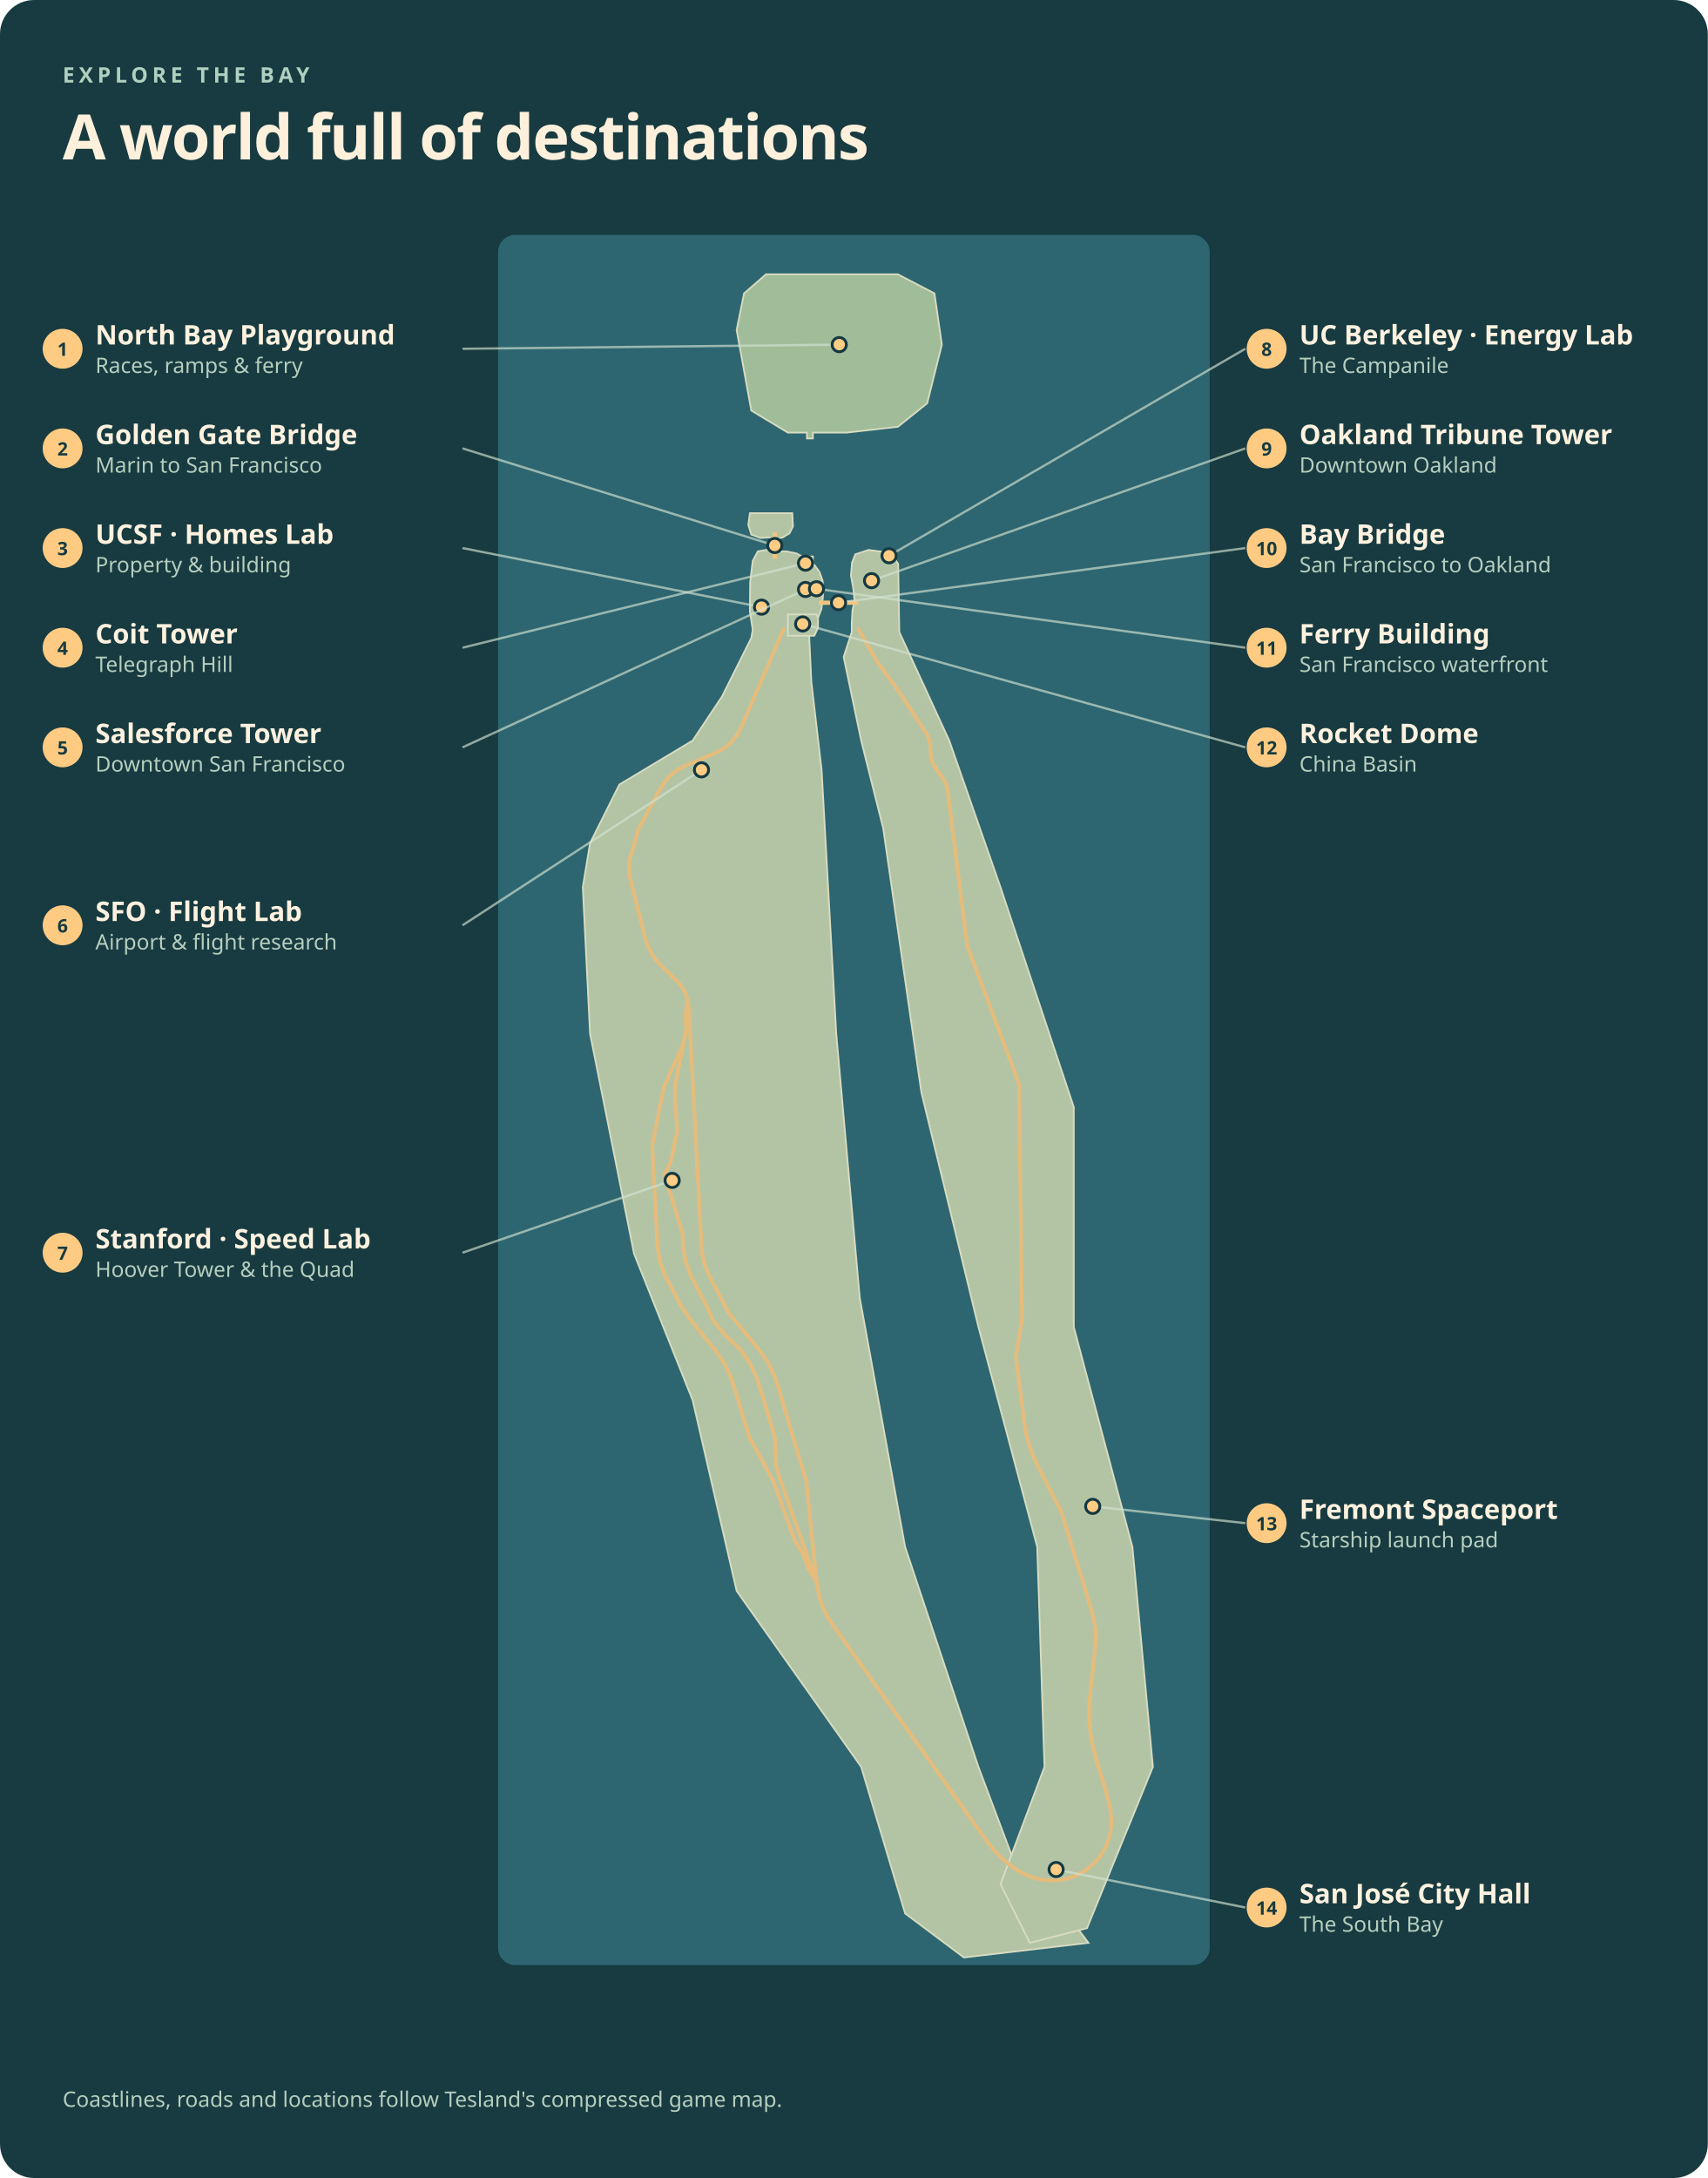
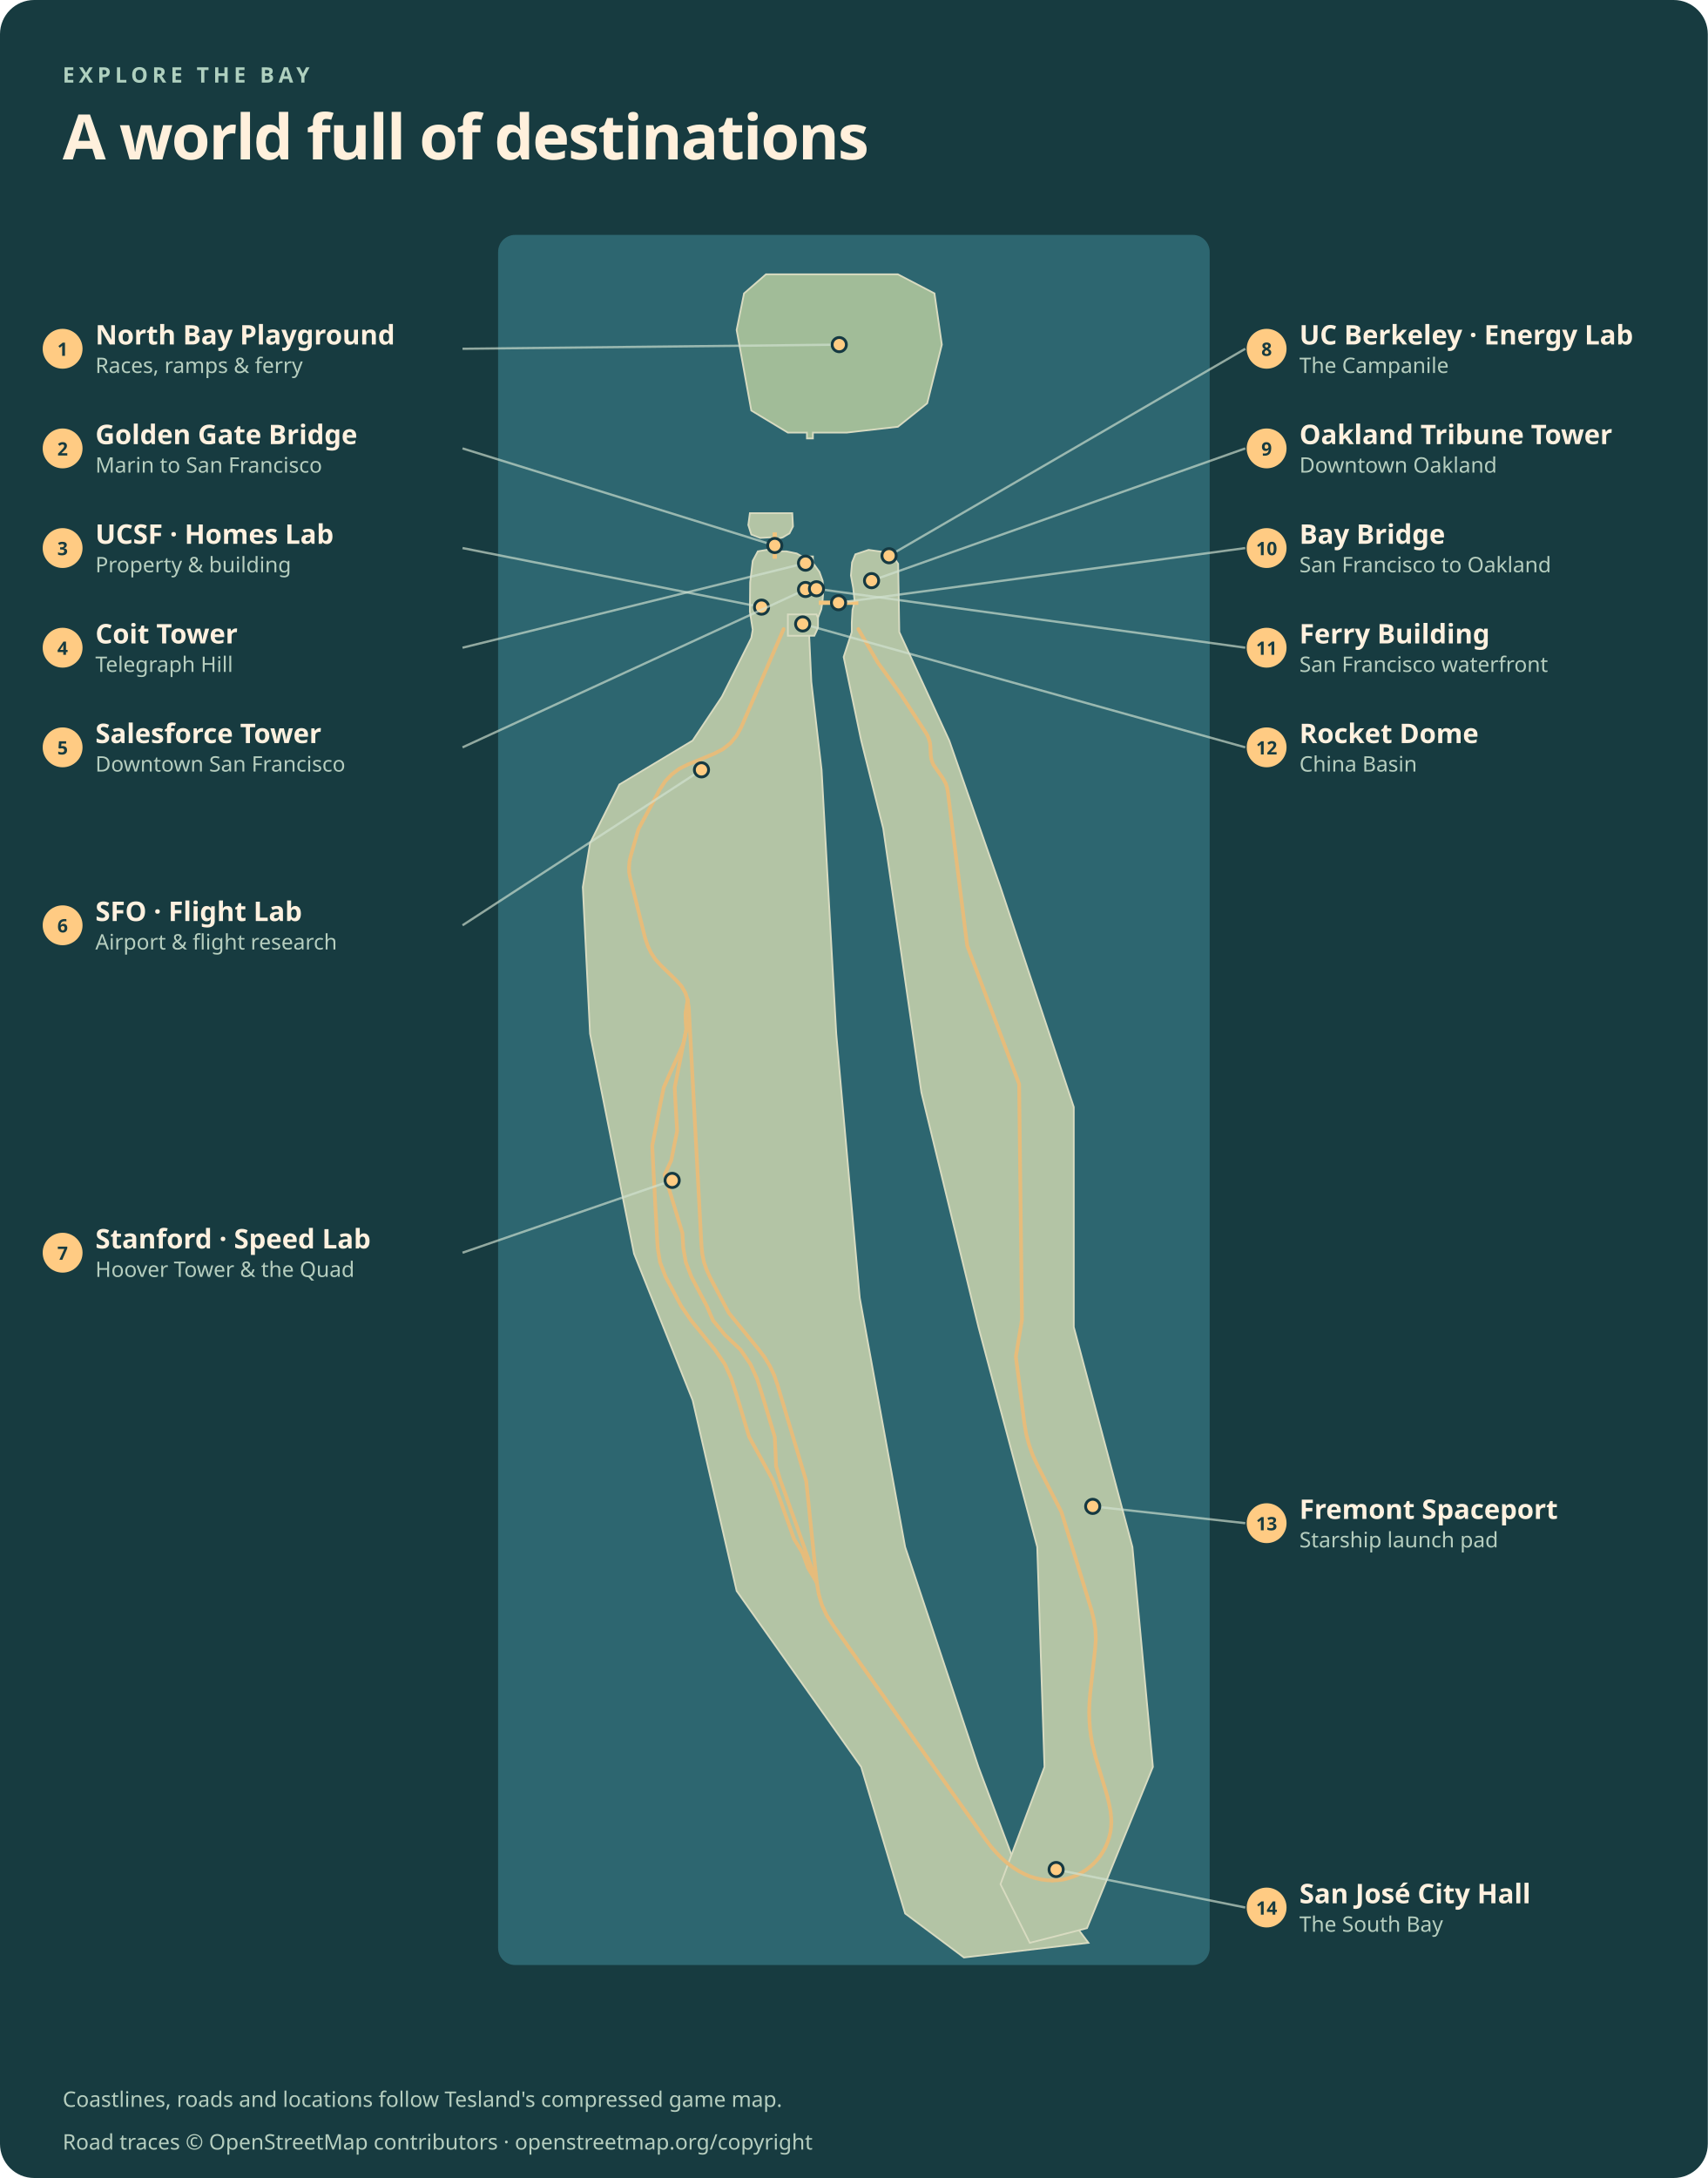
<svg xmlns="http://www.w3.org/2000/svg" width="1200" height="1530" viewBox="0 0 1200 1530" role="img" aria-labelledby="title desc">
  <style>.eyebrow{font:700 15px system-ui;letter-spacing:3px;fill:#afd0bf}.heading{font:700 44px system-ui;fill:#fff0dc;letter-spacing:-1px}.place{font:700 19px system-ui;fill:#fff1df}.detail{font:15px system-ui;fill:#b6cebf}.number{font:700 13px system-ui;fill:#173b40}</style>
  <rect width="1200" height="1530" rx="24" fill="#173b40" />
  <rect x="350" y="165" width="500" height="1215.4" rx="12" fill="#2d6670" />
  <text x="44" y="58" class="eyebrow">EXPLORE THE BAY</text>
  <text x="44" y="112" class="heading">A world full of destinations</text>
  <polygon points="528.9,394.0 532.5,387.3 539.7,386.1 545.4,387.3 552.6,387.3 559.8,388.8 566.5,392.5 571.7,396.1 575.8,401.8 578.0,407.9 578.6,414.1 578.0,421.8 577.1,428.0 574.5,434.7 570.3,440.9 568.6,447.1 570.1,479.0 577.3,540.8 587.6,726.2 604.1,911.6 636.0,1086.7 687.5,1241.2 718.5,1323.6 733.9,1323.6 764.8,1364.8 677.3,1375.1 636.0,1344.2 605.1,1241.2 517.6,1117.6 486.7,983.7 445.5,880.7 414.6,726.2 409.5,623.2 414.6,592.3 435.2,551.1 486.7,520.2 507.3,489.3 527.9,448.1 528.9,442.4 526.9,429.6 527.1,409.0" fill="#b3c4a5" stroke="#d8dbc1" stroke-width="1.2" />
  <polygon points="601.0,389.4 610.3,386.3 625.8,388.4 631.1,396.1 631.9,444.0 667.0,520.2 703.0,623.2 754.5,777.7 754.5,932.2 795.7,1086.7 810.1,1241.2 763.8,1354.5 723.6,1364.8 703.0,1323.6 733.9,1241.2 728.8,1086.7 687.5,932.2 647.4,767.4 620.6,582.0 605.1,520.2 592.8,461.5 598.5,444.0 598.5,437.3 599.0,428.5 600.5,422.4 599.5,413.1 597.9,404.3 598.7,395.1" fill="#b3c4a5" stroke="#d8dbc1" stroke-width="1.2" />
  <polygon points="526.9,360.5 556.7,360.5 557.2,369.8 554.7,374.7 550.0,377.5 545.4,378.7 540.8,377.5 534.1,377.9 527.9,375.5 525.8,368.8" fill="#b3c4a5" stroke="#d8dbc1" stroke-width="1.2" />
  <polygon points="586.5,420.0 589.0,418.4 592.0,419.5 593.6,421.7 593.3,424.4 591.8,426.2 588.4,426.6 586.0,425.0 585.4,422.2" fill="#b3c4a5" stroke="#d8dbc1" stroke-width="1.2" />
  <polygon points="567.0,390.9 571.2,390.9 571.2,397.1 567.0,397.1" fill="#b3c4a5" stroke="#d8dbc1" stroke-width="1.2" />
  <polygon points="553.6,431.6 573.7,431.6 574.8,434.2 574.8,440.9 572.2,446.6 553.6,446.6" fill="#b3c4a5" stroke="#d8dbc1" stroke-width="1.2" />
  <polygon points="517.6,231.8 522.8,206.1 538.2,192.7 630.9,192.7 656.6,206.1 661.8,242.1 651.5,283.3 630.9,299.8 594.9,303.9 571.2,303.9 571.2,308.0 567.0,308.0 567.0,303.9 553.6,303.9 527.9,288.4" fill="#a1bc98" stroke="#d8dbc1" stroke-width="1.2" />
  <polyline points="550.6,441.9 520.9,510.7 517.5,516.9 513.2,522.1 507.9,526.3 501.7,529.5 483.2,537.1 477.2,540.1 472.0,544.0 467.5,548.7 463.8,554.3 448.6,582.5 443.2,601.2 442.3,605.1 442.0,609.1 442.1,613.1 442.9,617.1 453.3,658.9 455.1,664.3 457.4,669.2 460.5,673.9 464.2,678.0 475.2,688.7 478.9,692.8 481.6,697.5 483.2,702.5 484.0,708.1 492.9,875.1 493.5,881.0 494.7,886.8 496.6,892.2 499.1,897.7 512.1,922.3 533.2,948.1 537.4,953.7 541.0,959.7 544.0,966.1 546.3,972.8 566.5,1040.5 573.9,1111.7 575.3,1119.8 577.5,1127.4 580.8,1134.6 585.2,1141.5 692.7,1292.4 696.4,1297.3 700.2,1301.6 704.0,1305.5 707.9,1308.9 711.9,1311.9 715.9,1314.4 719.8,1316.5 723.8,1318.2 727.8,1319.4 731.7,1320.3 735.6,1320.8 739.4,1321.0" fill="none" stroke="#e6bc7b" stroke-width="2.6" stroke-linecap="round" stroke-linejoin="round" />
  <polyline points="739.4,1321.0 743.2,1320.8 746.8,1320.4 750.4,1319.5 753.8,1318.4 757.1,1317.1 760.2,1315.4 763.2,1313.5 766.0,1311.3 768.6,1309.0 771.0,1306.4 773.2,1303.6 775.1,1300.6 776.8,1297.5 778.2,1294.2 779.3,1290.8 780.2,1287.2 780.7,1283.6 780.9,1279.8 780.7,1276.0 780.3,1272.1 779.3,1267.2 778.2,1262.4 776.9,1257.8 775.5,1253.2 774.1,1248.6 772.7,1244.0 771.3,1239.4 769.9,1234.7 768.7,1229.8 767.5,1224.9 766.6,1219.7 765.9,1214.3 765.5,1208.7 765.3,1202.8 765.5,1196.5 766.0,1189.9 769.5,1158.3 770.0,1151.5 769.7,1144.8 768.7,1138.2 767.1,1131.6 745.8,1062.1 729.0,1029.4 725.7,1022.3 723.1,1015.0 721.1,1007.5 719.8,999.8 713.8,953.0 718.1,927.0 716.1,761.5 679.6,664.2 666.0,556.3 665.5,553.5 664.7,550.8 663.4,548.3 662.0,546.0 657.1,539.0 655.8,537.1 654.9,534.9 654.3,532.7 654.0,530.3 653.7,523.9 653.4,521.5 652.7,519.3 651.9,517.1 650.7,515.0 633.0,487.8 616.9,465.6 603.1,441.9" fill="none" stroke="#e6bc7b" stroke-width="2.6" stroke-linecap="round" stroke-linejoin="round" />
  <polyline points="483.2,702.5 481.7,712.7 482.3,723.0 480.2,733.2 475.6,743.4 470.9,753.7 466.4,763.9 464.3,774.1 462.3,784.4 460.3,794.6 458.3,804.8 458.8,815.1 459.3,825.3 459.9,835.5 460.4,845.8 461.0,856.0 461.5,866.2 462.1,876.5 463.8,886.7 467.7,896.9 473.2,907.2 478.6,917.4 485.6,927.6 493.9,937.8 502.3,948.1 509.3,958.3 513.9,968.5 517.2,978.8 520.3,989.0 523.3,999.1 526.4,1009.4 532.0,1019.6 537.6,1029.8 543.2,1040.1 547.0,1050.3 550.6,1060.5 554.3,1070.8 557.9,1081.0 564.1,1091.2 567.8,1101.5 573.9,1111.7" fill="none" stroke="#e6bc7b" stroke-width="2.6" stroke-linecap="round" stroke-linejoin="round" />
  <polyline points="483.2,702.5 481.7,712.7 482.3,723.0 480.2,733.2 478.2,743.4 476.1,753.7 474.1,763.9 474.6,774.1 475.2,784.4 475.8,794.6 473.7,804.8 471.7,815.1 467.0,825.3 470.2,835.5 473.3,845.8 476.4,856.0 479.5,866.2 480.1,876.5 481.9,886.7 485.8,896.9 491.2,907.2 496.6,917.4 501.0,927.6 509.4,937.8 520.3,948.1 527.3,958.3 531.9,968.5 535.2,978.8 538.3,989.0 541.3,999.1 544.4,1009.4 544.9,1019.6 545.3,1029.8 548.4,1040.1 552.1,1050.3 555.7,1060.5 559.4,1070.8 563.0,1081.0 566.6,1091.2 570.3,1101.5 573.9,1111.7" fill="none" stroke="#e6bc7b" stroke-width="2.6" stroke-linecap="round" stroke-linejoin="round" />
  <polyline points="544.4,374.0 544.4,392.5" fill="none" stroke="#f2c47d" stroke-width="3" />
  <polyline points="575.3,423.4 603.1,423.4" fill="none" stroke="#f2c47d" stroke-width="3" />
  <path d="M589.7 242.1 L325 245" fill="none" stroke="#d1e1d1" stroke-opacity=".66" stroke-width="1.6" />
  <circle cx="589.7" cy="242.1" r="5" fill="#ffcc83" stroke="#153942" stroke-width="2" />
  <circle cx="44" cy="245" r="14" fill="#ffcb83" />
  <text x="44" y="250" text-anchor="middle" class="number">1</text>
  <text x="67" y="242" class="place">North Bay Playground</text>
  <text x="67" y="262" class="detail">Races, ramps &amp; ferry</text>
  <path d="M544.4 383.2 L325 315" fill="none" stroke="#d1e1d1" stroke-opacity=".66" stroke-width="1.6" />
  <circle cx="544.4" cy="383.2" r="5" fill="#ffcc83" stroke="#153942" stroke-width="2" />
  <circle cx="44" cy="315" r="14" fill="#ffcb83" />
  <text x="44" y="320" text-anchor="middle" class="number">2</text>
  <text x="67" y="312" class="place">Golden Gate Bridge</text>
  <text x="67" y="332" class="detail">Marin to San Francisco</text>
  <path d="M535.1 426.5 L325 385" fill="none" stroke="#d1e1d1" stroke-opacity=".66" stroke-width="1.6" />
  <circle cx="535.1" cy="426.5" r="5" fill="#ffcc83" stroke="#153942" stroke-width="2" />
  <circle cx="44" cy="385" r="14" fill="#ffcb83" />
  <text x="44" y="390" text-anchor="middle" class="number">3</text>
  <text x="67" y="382" class="place">UCSF · Homes Lab</text>
  <text x="67" y="402" class="detail">Property &amp; building</text>
  <path d="M566.0 395.6 L325 455" fill="none" stroke="#d1e1d1" stroke-opacity=".66" stroke-width="1.6" />
  <circle cx="566.0" cy="395.6" r="5" fill="#ffcc83" stroke="#153942" stroke-width="2" />
  <circle cx="44" cy="455" r="14" fill="#ffcb83" />
  <text x="44" y="460" text-anchor="middle" class="number">4</text>
  <text x="67" y="452" class="place">Coit Tower</text>
  <text x="67" y="472" class="detail">Telegraph Hill</text>
  <path d="M566.0 414.1 L325 525" fill="none" stroke="#d1e1d1" stroke-opacity=".66" stroke-width="1.6" />
  <circle cx="566.0" cy="414.1" r="5" fill="#ffcc83" stroke="#153942" stroke-width="2" />
  <circle cx="44" cy="525" r="14" fill="#ffcb83" />
  <text x="44" y="530" text-anchor="middle" class="number">5</text>
  <text x="67" y="522" class="place">Salesforce Tower</text>
  <text x="67" y="542" class="detail">Downtown San Francisco</text>
  <path d="M492.9 540.8 L325 650" fill="none" stroke="#d1e1d1" stroke-opacity=".66" stroke-width="1.6" />
  <circle cx="492.9" cy="540.8" r="5" fill="#ffcc83" stroke="#153942" stroke-width="2" />
  <circle cx="44" cy="650" r="14" fill="#ffcb83" />
  <text x="44" y="655" text-anchor="middle" class="number">6</text>
  <text x="67" y="647" class="place">SFO · Flight Lab</text>
  <text x="67" y="667" class="detail">Airport &amp; flight research</text>
  <path d="M472.3 829.2 L325 880" fill="none" stroke="#d1e1d1" stroke-opacity=".66" stroke-width="1.6" />
  <circle cx="472.3" cy="829.2" r="5" fill="#ffcc83" stroke="#153942" stroke-width="2" />
  <circle cx="44" cy="880" r="14" fill="#ffcb83" />
  <text x="44" y="885" text-anchor="middle" class="number">7</text>
  <text x="67" y="877" class="place">Stanford · Speed Lab</text>
  <text x="67" y="897" class="detail">Hoover Tower &amp; the Quad</text>
  <path d="M624.7 390.4 L875 245" fill="none" stroke="#d1e1d1" stroke-opacity=".66" stroke-width="1.6" />
  <circle cx="624.7" cy="390.4" r="5" fill="#ffcc83" stroke="#153942" stroke-width="2" />
  <circle cx="890" cy="245" r="14" fill="#ffcb83" />
  <text x="890" y="250" text-anchor="middle" class="number">8</text>
  <text x="913" y="242" class="place">UC Berkeley · Energy Lab</text>
  <text x="913" y="262" class="detail">The Campanile</text>
  <path d="M612.4 407.9 L875 315" fill="none" stroke="#d1e1d1" stroke-opacity=".66" stroke-width="1.6" />
  <circle cx="612.4" cy="407.9" r="5" fill="#ffcc83" stroke="#153942" stroke-width="2" />
  <circle cx="890" cy="315" r="14" fill="#ffcb83" />
  <text x="890" y="320" text-anchor="middle" class="number">9</text>
  <text x="913" y="312" class="place">Oakland Tribune Tower</text>
  <text x="913" y="332" class="detail">Downtown Oakland</text>
  <path d="M589.2 423.4 L875 385" fill="none" stroke="#d1e1d1" stroke-opacity=".66" stroke-width="1.6" />
  <circle cx="589.2" cy="423.4" r="5" fill="#ffcc83" stroke="#153942" stroke-width="2" />
  <circle cx="890" cy="385" r="14" fill="#ffcb83" />
  <text x="890" y="390" text-anchor="middle" class="number">10</text>
  <text x="913" y="382" class="place">Bay Bridge</text>
  <text x="913" y="402" class="detail">San Francisco to Oakland</text>
  <path d="M573.7 413.6 L875 455" fill="none" stroke="#d1e1d1" stroke-opacity=".66" stroke-width="1.6" />
  <circle cx="573.7" cy="413.6" r="5" fill="#ffcc83" stroke="#153942" stroke-width="2" />
  <circle cx="890" cy="455" r="14" fill="#ffcb83" />
  <text x="890" y="460" text-anchor="middle" class="number">11</text>
  <text x="913" y="452" class="place">Ferry Building</text>
  <text x="913" y="472" class="detail">San Francisco waterfront</text>
  <path d="M564.0 438.3 L875 525" fill="none" stroke="#d1e1d1" stroke-opacity=".66" stroke-width="1.6" />
  <circle cx="564.0" cy="438.3" r="5" fill="#ffcc83" stroke="#153942" stroke-width="2" />
  <circle cx="890" cy="525" r="14" fill="#ffcb83" />
  <text x="890" y="530" text-anchor="middle" class="number">12</text>
  <text x="913" y="522" class="place">Rocket Dome</text>
  <text x="913" y="542" class="detail">China Basin</text>
  <path d="M767.8 1058.2 L875 1070" fill="none" stroke="#d1e1d1" stroke-opacity=".66" stroke-width="1.6" />
  <circle cx="767.8" cy="1058.2" r="5" fill="#ffcc83" stroke="#153942" stroke-width="2" />
  <circle cx="890" cy="1070" r="14" fill="#ffcb83" />
  <text x="890" y="1075" text-anchor="middle" class="number">13</text>
  <text x="913" y="1067" class="place">Fremont Spaceport</text>
  <text x="913" y="1087" class="detail">Starship launch pad</text>
  <path d="M742.1 1313.3 L875 1340" fill="none" stroke="#d1e1d1" stroke-opacity=".66" stroke-width="1.6" />
  <circle cx="742.1" cy="1313.3" r="5" fill="#ffcc83" stroke="#153942" stroke-width="2" />
  <circle cx="890" cy="1340" r="14" fill="#ffcb83" />
  <text x="890" y="1345" text-anchor="middle" class="number">14</text>
  <text x="913" y="1337" class="place">San José City Hall</text>
  <text x="913" y="1357" class="detail">The South Bay</text>
  <text x="44" y="1480" class="detail">Coastlines, roads and locations follow Tesland's compressed game map.</text>
+   <text x="44" y="1510" class="detail">Road traces © OpenStreetMap contributors · openstreetmap.org/copyright</text>
</svg>
